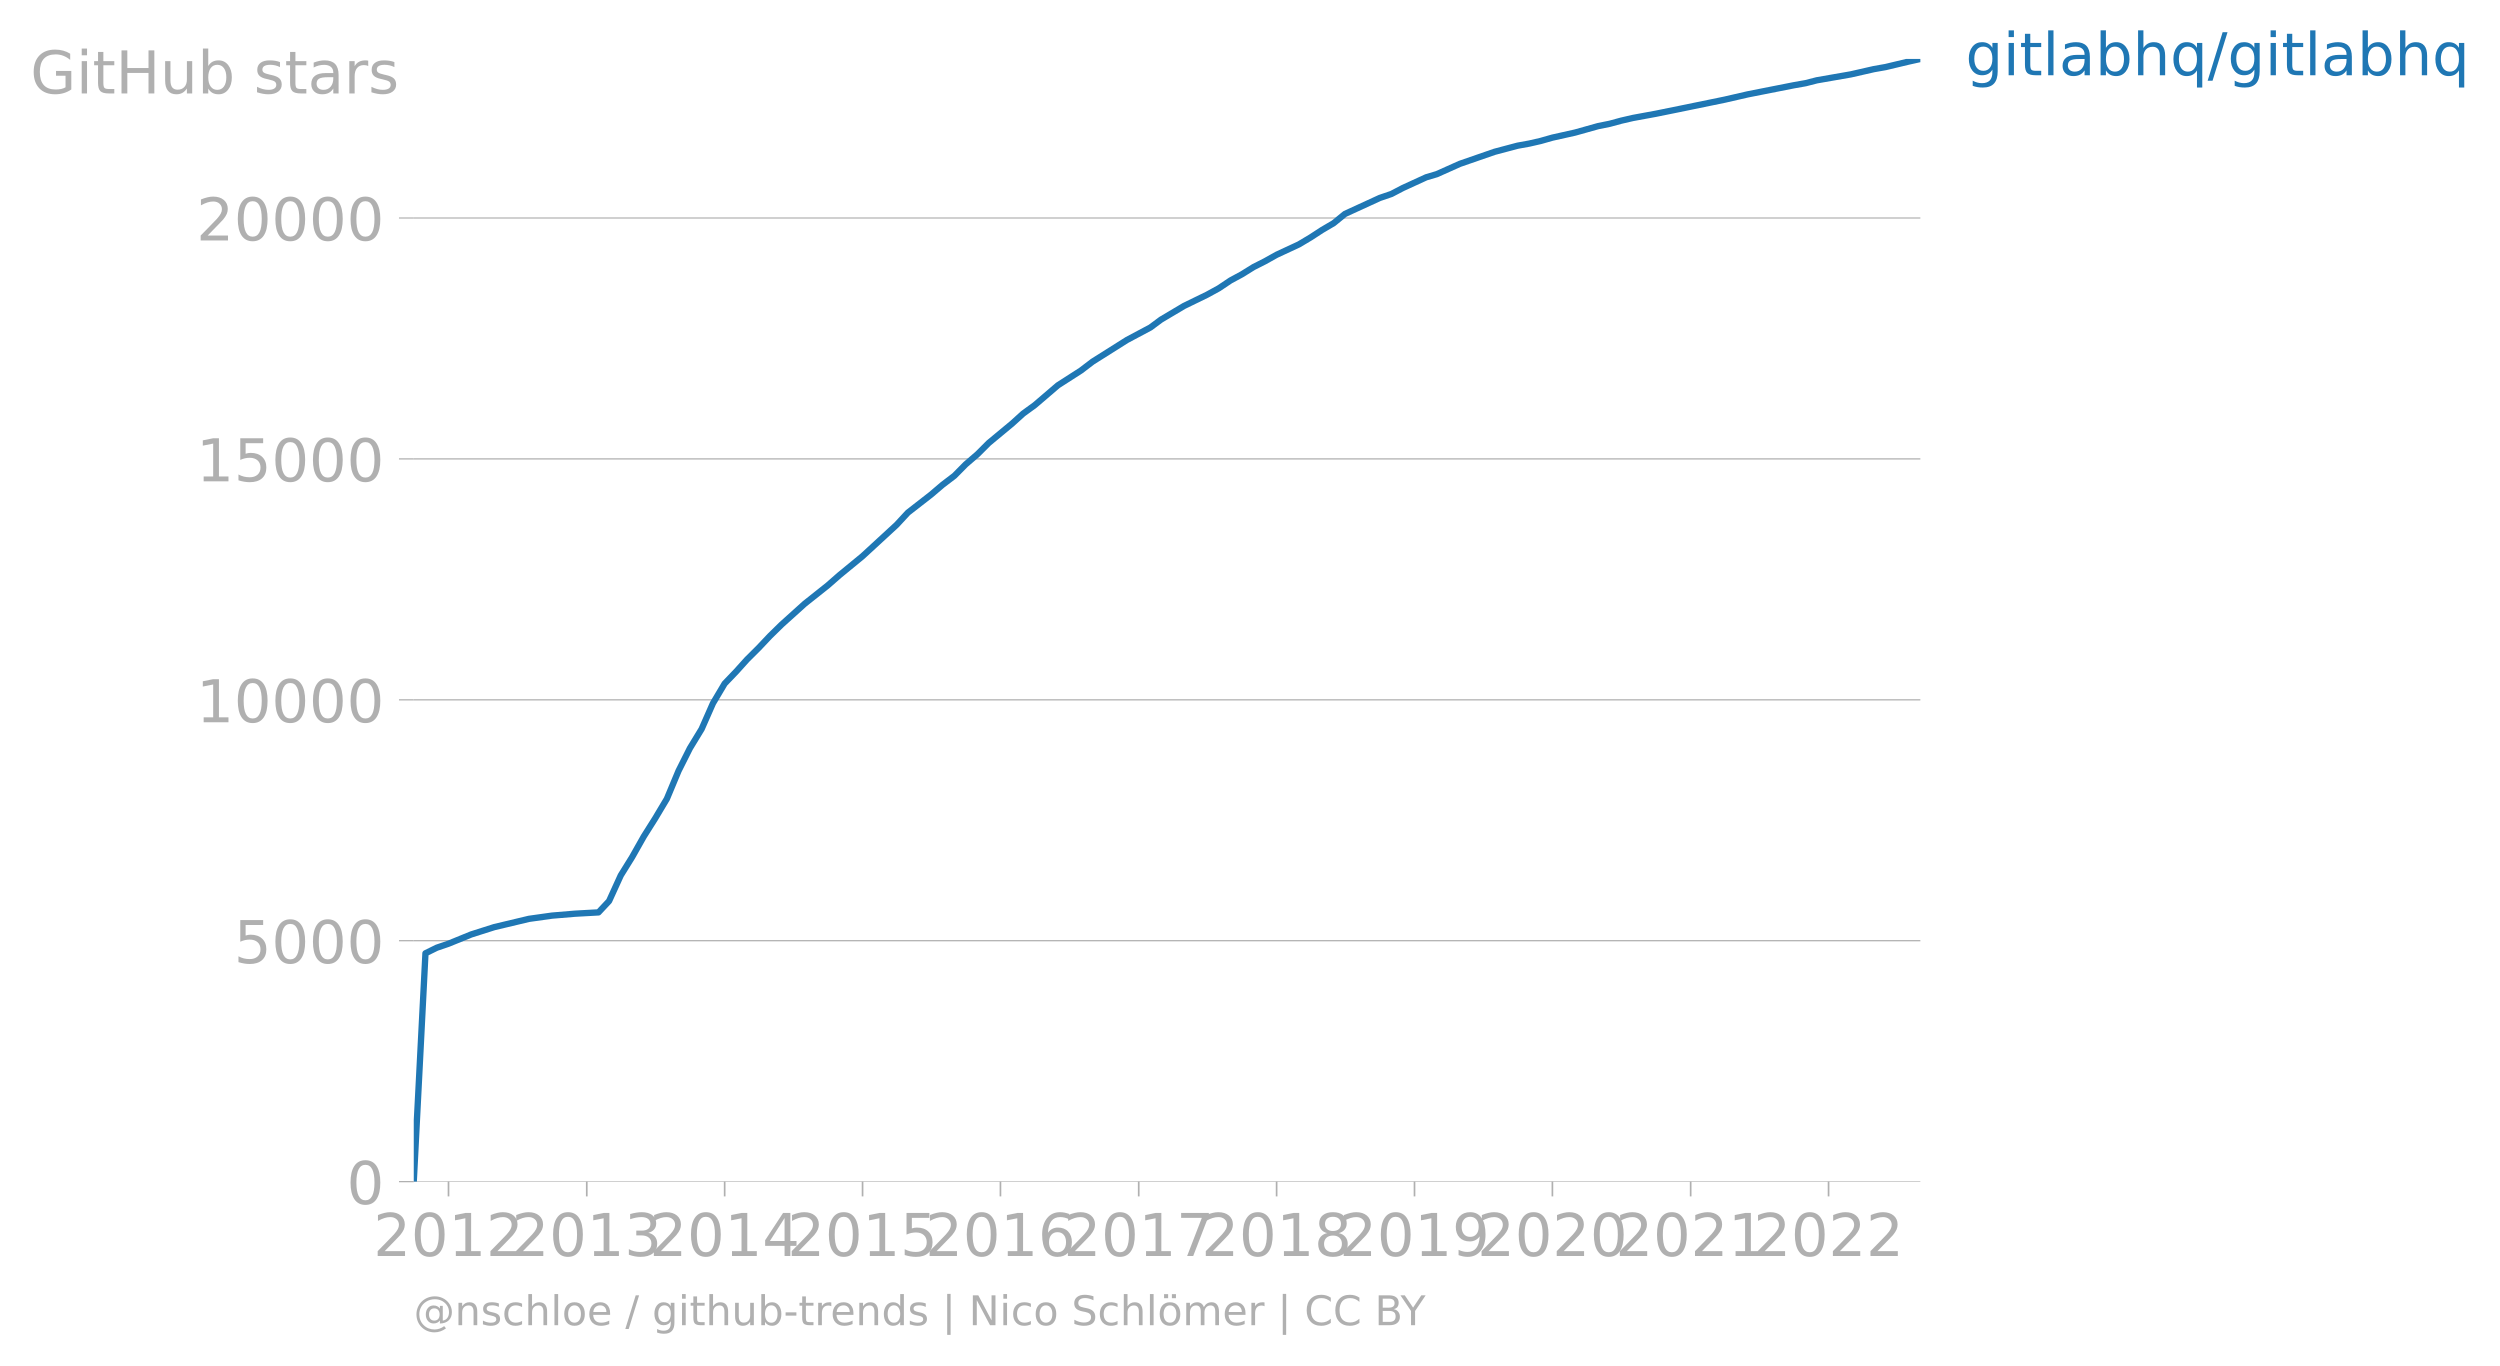
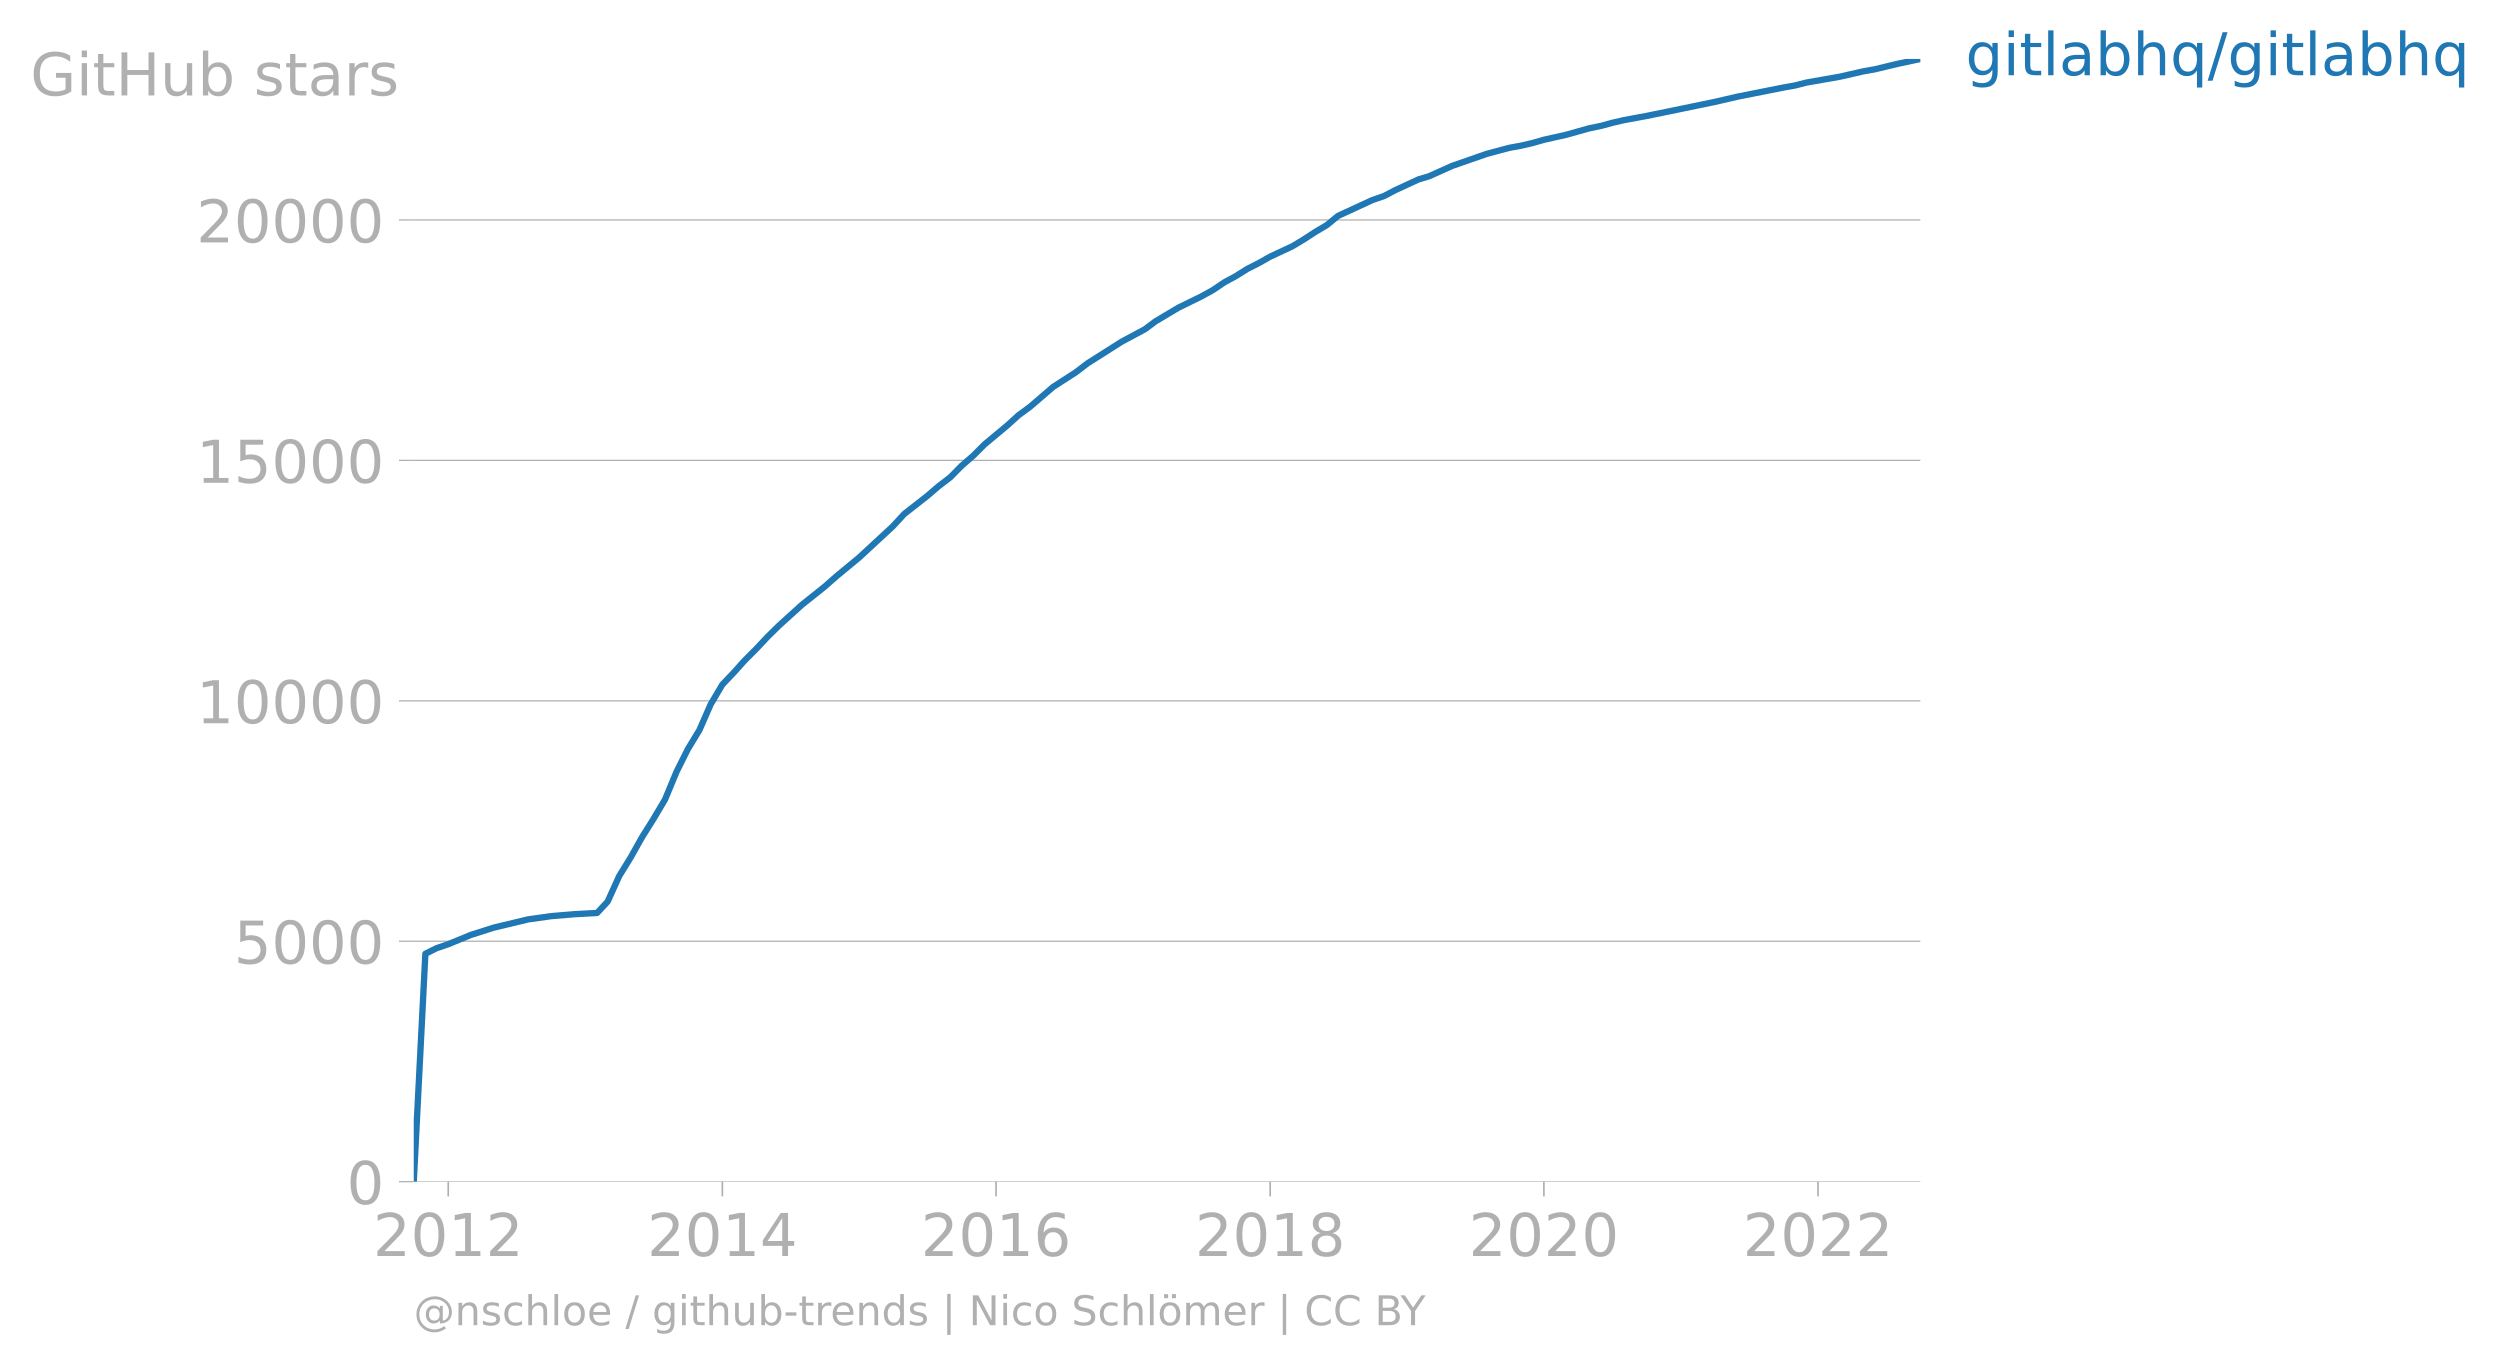
<svg xmlns="http://www.w3.org/2000/svg" xmlns:xlink="http://www.w3.org/1999/xlink" width="790.117" height="431.485" viewBox="0 0 592.588 323.614">
  <defs>
    <style>*{stroke-linejoin:round;stroke-linecap:butt}</style>
  </defs>
  <g id="figure_1">
    <path d="M0 323.614h592.588V0H0v323.614z" style="fill:none" id="patch_1" />
    <g id="axes_1">
      <path d="M98.073 280.087h357.12V13.975H98.073v266.112z" style="fill:none" id="patch_2" />
      <g id="matplotlib.axis_1">
        <g id="xtick_1">
          <g id="line2d_1">
            <defs>
-               <path id="m2979d84000" d="M0 0v3.5" style="stroke:#b0b0b0;stroke-width:.4" />
-             </defs>
-             <use xlink:href="#m2979d84000" x="106.312" y="280.087" style="fill:#b0b0b0;stroke:#b0b0b0;stroke-width:.4" />
-           </g>
-           <g style="fill:#b0b0b0" transform="matrix(.14 0 0 -.14 88.497 297.724)" id="text_1">
+               <path id="m0465dc9b4a" d="M0 0v3.5" style="stroke:#b0b0b0;stroke-width:.4" />
+             </defs>
+             <use xlink:href="#m0465dc9b4a" x="106.25" y="280.087" style="fill:#b0b0b0;stroke:#b0b0b0;stroke-width:.4" />
+           </g>
+           <g style="fill:#b0b0b0" transform="matrix(.14 0 0 -.14 88.435 297.724)" id="text_1">
            <defs>
              <path id="DejaVuSans-32" d="M1228 531h2203V0H469v531q359 372 979 998 621 627 780 809 303 340 423 576 121 236 121 464 0 372-261 606-261 235-680 235-297 0-627-103-329-103-704-313v638q381 153 712 231 332 78 607 78 725 0 1156-363 431-362 431-968 0-288-108-546-107-257-392-607-78-91-497-524-418-433-1181-1211z" transform="scale(.01563)" />
              <path id="DejaVuSans-30" d="M2034 4250q-487 0-733-480-245-479-245-1442 0-959 245-1439 246-480 733-480 491 0 736 480 246 480 246 1439 0 963-246 1442-245 480-736 480zm0 500q785 0 1199-621 414-620 414-1801 0-1178-414-1799Q2819-91 2034-91q-784 0-1198 620-414 621-414 1799 0 1181 414 1801 414 621 1198 621z" transform="scale(.01563)" />
              <path id="DejaVuSans-31" d="M794 531h1031v3560L703 3866v575l1116 225h631V531h1031V0H794v531z" transform="scale(.01563)" />
            </defs>
            <use xlink:href="#DejaVuSans-32" />
            <use xlink:href="#DejaVuSans-30" x="63.623" />
            <use xlink:href="#DejaVuSans-31" x="127.246" />
            <use xlink:href="#DejaVuSans-32" x="190.869" />
          </g>
        </g>
        <g id="xtick_2">
-           <use xlink:href="#m2979d84000" x="139.086" y="280.087" style="fill:#b0b0b0;stroke:#b0b0b0;stroke-width:.4" id="line2d_2" />
-           <g style="fill:#b0b0b0" transform="matrix(.14 0 0 -.14 121.271 297.724)" id="text_2">
-             <defs>
-               <path id="DejaVuSans-33" d="M2597 2516q453-97 707-404 255-306 255-756 0-690-475-1069Q2609-91 1734-91q-293 0-604 58T488 141v609q262-153 574-231 313-78 654-78 593 0 904 234t311 681q0 413-289 645-289 233-804 233h-544v519h569q465 0 712 186t247 536q0 359-255 551-254 193-729 193-260 0-557-57-297-56-653-174v562q360 100 674 150t592 50q719 0 1137-327 419-326 419-882 0-388-222-655t-631-370z" transform="scale(.01563)" />
-             </defs>
-             <use xlink:href="#DejaVuSans-32" />
-             <use xlink:href="#DejaVuSans-30" x="63.623" />
-             <use xlink:href="#DejaVuSans-31" x="127.246" />
-             <use xlink:href="#DejaVuSans-33" x="190.869" />
+           <use xlink:href="#m0465dc9b4a" x="171.221" y="280.087" style="fill:#b0b0b0;stroke:#b0b0b0;stroke-width:.4" id="line2d_2" />
+           <g style="fill:#b0b0b0" transform="matrix(.14 0 0 -.14 153.406 297.724)" id="text_2">
+             <defs>
+               <path id="DejaVuSans-34" d="M2419 4116 825 1625h1594v2491zm-166 550h794V1625h666v-525h-666V0h-628v1100H313v609l1940 2957z" transform="scale(.01563)" />
+             </defs>
+             <use xlink:href="#DejaVuSans-32" />
+             <use xlink:href="#DejaVuSans-30" x="63.623" />
+             <use xlink:href="#DejaVuSans-31" x="127.246" />
+             <use xlink:href="#DejaVuSans-34" x="190.869" />
          </g>
        </g>
        <g id="xtick_3">
-           <use xlink:href="#m2979d84000" x="171.772" y="280.087" style="fill:#b0b0b0;stroke:#b0b0b0;stroke-width:.4" id="line2d_3" />
-           <g style="fill:#b0b0b0" transform="matrix(.14 0 0 -.14 153.957 297.724)" id="text_3">
-             <defs>
-               <path id="DejaVuSans-34" d="M2419 4116 825 1625h1594v2491zm-166 550h794V1625h666v-525h-666V0h-628v1100H313v609l1940 2957z" transform="scale(.01563)" />
-             </defs>
-             <use xlink:href="#DejaVuSans-32" />
-             <use xlink:href="#DejaVuSans-30" x="63.623" />
-             <use xlink:href="#DejaVuSans-31" x="127.246" />
-             <use xlink:href="#DejaVuSans-34" x="190.869" />
+           <use xlink:href="#m0465dc9b4a" x="236.104" y="280.087" style="fill:#b0b0b0;stroke:#b0b0b0;stroke-width:.4" id="line2d_3" />
+           <g style="fill:#b0b0b0" transform="matrix(.14 0 0 -.14 218.289 297.724)" id="text_3">
+             <defs>
+               <path id="DejaVuSans-36" d="M2113 2584q-425 0-674-291-248-290-248-796 0-503 248-796 249-292 674-292t673 292q248 293 248 796 0 506-248 796-248 291-673 291zm1253 1979v-575q-238 112-480 171-242 60-480 60-625 0-955-422-329-422-376-1275 184 272 462 417 279 145 613 145 703 0 1111-427 408-426 408-1160 0-719-425-1154Q2819-91 2113-91q-810 0-1238 620-428 621-428 1799 0 1106 525 1764t1409 658q238 0 480-47t505-140z" transform="scale(.01563)" />
+             </defs>
+             <use xlink:href="#DejaVuSans-32" />
+             <use xlink:href="#DejaVuSans-30" x="63.623" />
+             <use xlink:href="#DejaVuSans-31" x="127.246" />
+             <use xlink:href="#DejaVuSans-36" x="190.869" />
          </g>
        </g>
        <g id="xtick_4">
-           <use xlink:href="#m2979d84000" x="204.457" y="280.087" style="fill:#b0b0b0;stroke:#b0b0b0;stroke-width:.4" id="line2d_4" />
-           <g style="fill:#b0b0b0" transform="matrix(.14 0 0 -.14 186.642 297.724)" id="text_4">
-             <defs>
-               <path id="DejaVuSans-35" d="M691 4666h2478v-532H1269V2991q137 47 274 70 138 23 276 23 781 0 1237-428 457-428 457-1159 0-753-469-1171Q2575-91 1722-91q-294 0-599 50Q819 9 494 109v635q281-153 581-228t634-75q541 0 856 284 316 284 316 772 0 487-316 771-315 285-856 285-253 0-505-56-251-56-513-175v2344z" transform="scale(.01563)" />
-             </defs>
-             <use xlink:href="#DejaVuSans-32" />
-             <use xlink:href="#DejaVuSans-30" x="63.623" />
-             <use xlink:href="#DejaVuSans-31" x="127.246" />
-             <use xlink:href="#DejaVuSans-35" x="190.869" />
+           <use xlink:href="#m0465dc9b4a" x="301.075" y="280.087" style="fill:#b0b0b0;stroke:#b0b0b0;stroke-width:.4" id="line2d_4" />
+           <g style="fill:#b0b0b0" transform="matrix(.14 0 0 -.14 283.26 297.724)" id="text_4">
+             <defs>
+               <path id="DejaVuSans-38" d="M2034 2216q-450 0-708-241-257-241-257-662 0-422 257-663 258-241 708-241t709 242q260 243 260 662 0 421-258 662-257 241-711 241zm-631 268q-406 100-633 378-226 279-226 679 0 559 398 884 399 325 1092 325 697 0 1094-325t397-884q0-400-227-679-226-278-629-378 456-106 710-416 255-309 255-755 0-679-414-1042Q2806-91 2034-91q-771 0-1186 362-414 363-414 1042 0 446 256 755 257 310 713 416zm-231 997q0-362 226-565 227-203 636-203 407 0 636 203 230 203 230 565 0 363-230 566-229 203-636 203-409 0-636-203-226-203-226-566z" transform="scale(.01563)" />
+             </defs>
+             <use xlink:href="#DejaVuSans-32" />
+             <use xlink:href="#DejaVuSans-30" x="63.623" />
+             <use xlink:href="#DejaVuSans-31" x="127.246" />
+             <use xlink:href="#DejaVuSans-38" x="190.869" />
          </g>
        </g>
        <g id="xtick_5">
-           <use xlink:href="#m2979d84000" x="237.142" y="280.087" style="fill:#b0b0b0;stroke:#b0b0b0;stroke-width:.4" id="line2d_5" />
-           <g style="fill:#b0b0b0" transform="matrix(.14 0 0 -.14 219.327 297.724)" id="text_5">
-             <defs>
-               <path id="DejaVuSans-36" d="M2113 2584q-425 0-674-291-248-290-248-796 0-503 248-796 249-292 674-292t673 292q248 293 248 796 0 506-248 796-248 291-673 291zm1253 1979v-575q-238 112-480 171-242 60-480 60-625 0-955-422-329-422-376-1275 184 272 462 417 279 145 613 145 703 0 1111-427 408-426 408-1160 0-719-425-1154Q2819-91 2113-91q-810 0-1238 620-428 621-428 1799 0 1106 525 1764t1409 658q238 0 480-47t505-140z" transform="scale(.01563)" />
-             </defs>
-             <use xlink:href="#DejaVuSans-32" />
-             <use xlink:href="#DejaVuSans-30" x="63.623" />
-             <use xlink:href="#DejaVuSans-31" x="127.246" />
-             <use xlink:href="#DejaVuSans-36" x="190.869" />
+           <use xlink:href="#m0465dc9b4a" x="365.958" y="280.087" style="fill:#b0b0b0;stroke:#b0b0b0;stroke-width:.4" id="line2d_5" />
+           <g style="fill:#b0b0b0" transform="matrix(.14 0 0 -.14 348.143 297.724)" id="text_5">
+             <use xlink:href="#DejaVuSans-32" />
+             <use xlink:href="#DejaVuSans-30" x="63.623" />
+             <use xlink:href="#DejaVuSans-32" x="127.246" />
+             <use xlink:href="#DejaVuSans-30" x="190.869" />
          </g>
        </g>
        <g id="xtick_6">
-           <use xlink:href="#m2979d84000" x="269.917" y="280.087" style="fill:#b0b0b0;stroke:#b0b0b0;stroke-width:.4" id="line2d_6" />
-           <g style="fill:#b0b0b0" transform="matrix(.14 0 0 -.14 252.102 297.724)" id="text_6">
-             <defs>
-               <path id="DejaVuSans-37" d="M525 4666h3000v-269L1831 0h-659l1594 4134H525v532z" transform="scale(.01563)" />
-             </defs>
-             <use xlink:href="#DejaVuSans-32" />
-             <use xlink:href="#DejaVuSans-30" x="63.623" />
-             <use xlink:href="#DejaVuSans-31" x="127.246" />
-             <use xlink:href="#DejaVuSans-37" x="190.869" />
-           </g>
-         </g>
-         <g id="xtick_7">
-           <use xlink:href="#m2979d84000" x="302.602" y="280.087" style="fill:#b0b0b0;stroke:#b0b0b0;stroke-width:.4" id="line2d_7" />
-           <g style="fill:#b0b0b0" transform="matrix(.14 0 0 -.14 284.787 297.724)" id="text_7">
-             <defs>
-               <path id="DejaVuSans-38" d="M2034 2216q-450 0-708-241-257-241-257-662 0-422 257-663 258-241 708-241t709 242q260 243 260 662 0 421-258 662-257 241-711 241zm-631 268q-406 100-633 378-226 279-226 679 0 559 398 884 399 325 1092 325 697 0 1094-325t397-884q0-400-227-679-226-278-629-378 456-106 710-416 255-309 255-755 0-679-414-1042Q2806-91 2034-91q-771 0-1186 362-414 363-414 1042 0 446 256 755 257 310 713 416zm-231 997q0-362 226-565 227-203 636-203 407 0 636 203 230 203 230 565 0 363-230 566-229 203-636 203-409 0-636-203-226-203-226-566z" transform="scale(.01563)" />
-             </defs>
-             <use xlink:href="#DejaVuSans-32" />
-             <use xlink:href="#DejaVuSans-30" x="63.623" />
-             <use xlink:href="#DejaVuSans-31" x="127.246" />
-             <use xlink:href="#DejaVuSans-38" x="190.869" />
-           </g>
-         </g>
-         <g id="xtick_8">
-           <use xlink:href="#m2979d84000" x="335.287" y="280.087" style="fill:#b0b0b0;stroke:#b0b0b0;stroke-width:.4" id="line2d_8" />
-           <g style="fill:#b0b0b0" transform="matrix(.14 0 0 -.14 317.472 297.724)" id="text_8">
-             <defs>
-               <path id="DejaVuSans-39" d="M703 97v575q238-113 481-172 244-59 479-59 625 0 954 420 330 420 377 1277-181-269-460-413-278-144-615-144-700 0-1108 423-408 424-408 1159 0 718 425 1152 425 435 1131 435 810 0 1236-621 427-620 427-1801 0-1103-524-1761Q2575-91 1691-91q-238 0-482 47Q966 3 703 97zm1256 1978q425 0 673 290 249 291 249 798 0 503-249 795-248 292-673 292t-673-292q-248-292-248-795 0-507 248-798 248-290 673-290z" transform="scale(.01563)" />
-             </defs>
-             <use xlink:href="#DejaVuSans-32" />
-             <use xlink:href="#DejaVuSans-30" x="63.623" />
-             <use xlink:href="#DejaVuSans-31" x="127.246" />
-             <use xlink:href="#DejaVuSans-39" x="190.869" />
-           </g>
-         </g>
-         <g id="xtick_9">
-           <use xlink:href="#m2979d84000" x="367.973" y="280.087" style="fill:#b0b0b0;stroke:#b0b0b0;stroke-width:.4" id="line2d_9" />
-           <g style="fill:#b0b0b0" transform="matrix(.14 0 0 -.14 350.158 297.724)" id="text_9">
-             <use xlink:href="#DejaVuSans-32" />
-             <use xlink:href="#DejaVuSans-30" x="63.623" />
-             <use xlink:href="#DejaVuSans-32" x="127.246" />
-             <use xlink:href="#DejaVuSans-30" x="190.869" />
-           </g>
-         </g>
-         <g id="xtick_10">
-           <use xlink:href="#m2979d84000" x="400.748" y="280.087" style="fill:#b0b0b0;stroke:#b0b0b0;stroke-width:.4" id="line2d_10" />
-           <g style="fill:#b0b0b0" transform="matrix(.14 0 0 -.14 382.933 297.724)" id="text_10">
-             <use xlink:href="#DejaVuSans-32" />
-             <use xlink:href="#DejaVuSans-30" x="63.623" />
-             <use xlink:href="#DejaVuSans-32" x="127.246" />
-             <use xlink:href="#DejaVuSans-31" x="190.869" />
-           </g>
-         </g>
-         <g id="xtick_11">
-           <use xlink:href="#m2979d84000" x="433.433" y="280.087" style="fill:#b0b0b0;stroke:#b0b0b0;stroke-width:.4" id="line2d_11" />
-           <g style="fill:#b0b0b0" transform="matrix(.14 0 0 -.14 415.618 297.724)" id="text_11">
+           <use xlink:href="#m0465dc9b4a" x="430.929" y="280.087" style="fill:#b0b0b0;stroke:#b0b0b0;stroke-width:.4" id="line2d_6" />
+           <g style="fill:#b0b0b0" transform="matrix(.14 0 0 -.14 413.114 297.724)" id="text_6">
            <use xlink:href="#DejaVuSans-32" />
            <use xlink:href="#DejaVuSans-30" x="63.623" />
            <use xlink:href="#DejaVuSans-32" x="127.246" />
            <use xlink:href="#DejaVuSans-32" x="190.869" />
          </g>
        </g>
      </g>
      <g id="matplotlib.axis_2">
        <g id="ytick_1">
-           <path d="M98.073 280.087h357.12" clip-path="url(#p5bb4a2d2ae)" style="fill:none;stroke:#b0b0b0;stroke-width:.3;stroke-linecap:square" id="line2d_12" />
-           <g id="line2d_13">
-             <defs>
-               <path id="ma39b17a186" d="M0 0h-3.5" style="stroke:#b0b0b0;stroke-width:.3" />
-             </defs>
-             <use xlink:href="#ma39b17a186" x="98.073" y="280.087" style="fill:#b0b0b0;stroke:#b0b0b0;stroke-width:.3" />
-           </g>
-           <use xlink:href="#DejaVuSans-30" style="fill:#b0b0b0" transform="matrix(.14 0 0 -.14 82.166 285.406)" id="text_12" />
+           <path d="M98.073 280.087h357.12" clip-path="url(#p1a9d7ab62a)" style="fill:none;stroke:#b0b0b0;stroke-width:.3;stroke-linecap:square" id="line2d_7" />
+           <g id="line2d_8">
+             <defs>
+               <path id="m8be7acd8cc" d="M0 0h-3.5" style="stroke:#b0b0b0;stroke-width:.3" />
+             </defs>
+             <use xlink:href="#m8be7acd8cc" x="98.073" y="280.087" style="fill:#b0b0b0;stroke:#b0b0b0;stroke-width:.3" />
+           </g>
+           <use xlink:href="#DejaVuSans-30" style="fill:#b0b0b0" transform="matrix(.14 0 0 -.14 82.166 285.406)" id="text_7" />
        </g>
        <g id="ytick_2">
-           <path d="M98.073 222.984h357.12" clip-path="url(#p5bb4a2d2ae)" style="fill:none;stroke:#b0b0b0;stroke-width:.3;stroke-linecap:square" id="line2d_14" />
-           <use xlink:href="#ma39b17a186" x="98.073" y="222.984" style="fill:#b0b0b0;stroke:#b0b0b0;stroke-width:.3" id="line2d_15" />
-           <g style="fill:#b0b0b0" transform="matrix(.14 0 0 -.14 55.443 228.302)" id="text_13">
+           <path d="M98.073 223.1h357.12" clip-path="url(#p1a9d7ab62a)" style="fill:none;stroke:#b0b0b0;stroke-width:.3;stroke-linecap:square" id="line2d_9" />
+           <use xlink:href="#m8be7acd8cc" x="98.073" y="223.101" style="fill:#b0b0b0;stroke:#b0b0b0;stroke-width:.3" id="line2d_10" />
+           <g style="fill:#b0b0b0" transform="matrix(.14 0 0 -.14 55.443 228.42)" id="text_8">
+             <defs>
+               <path id="DejaVuSans-35" d="M691 4666h2478v-532H1269V2991q137 47 274 70 138 23 276 23 781 0 1237-428 457-428 457-1159 0-753-469-1171Q2575-91 1722-91q-294 0-599 50Q819 9 494 109v635q281-153 581-228t634-75q541 0 856 284 316 284 316 772 0 487-316 771-315 285-856 285-253 0-505-56-251-56-513-175v2344z" transform="scale(.01563)" />
+             </defs>
            <use xlink:href="#DejaVuSans-35" />
            <use xlink:href="#DejaVuSans-30" x="63.623" />
            <use xlink:href="#DejaVuSans-30" x="127.246" />
            <use xlink:href="#DejaVuSans-30" x="190.869" />
          </g>
        </g>
        <g id="ytick_3">
-           <path d="M98.073 165.88h357.12" clip-path="url(#p5bb4a2d2ae)" style="fill:none;stroke:#b0b0b0;stroke-width:.3;stroke-linecap:square" id="line2d_16" />
-           <use xlink:href="#ma39b17a186" x="98.073" y="165.88" style="fill:#b0b0b0;stroke:#b0b0b0;stroke-width:.3" id="line2d_17" />
-           <g style="fill:#b0b0b0" transform="matrix(.14 0 0 -.14 46.536 171.2)" id="text_14">
+           <path d="M98.073 166.115h357.12" clip-path="url(#p1a9d7ab62a)" style="fill:none;stroke:#b0b0b0;stroke-width:.3;stroke-linecap:square" id="line2d_11" />
+           <use xlink:href="#m8be7acd8cc" x="98.073" y="166.115" style="fill:#b0b0b0;stroke:#b0b0b0;stroke-width:.3" id="line2d_12" />
+           <g style="fill:#b0b0b0" transform="matrix(.14 0 0 -.14 46.536 171.434)" id="text_9">
            <use xlink:href="#DejaVuSans-31" />
            <use xlink:href="#DejaVuSans-30" x="63.623" />
            <use xlink:href="#DejaVuSans-30" x="127.246" />
            <use xlink:href="#DejaVuSans-30" x="190.869" />
            <use xlink:href="#DejaVuSans-30" x="254.492" />
          </g>
        </g>
        <g id="ytick_4">
-           <path d="M98.073 108.777h357.12" clip-path="url(#p5bb4a2d2ae)" style="fill:none;stroke:#b0b0b0;stroke-width:.3;stroke-linecap:square" id="line2d_18" />
-           <use xlink:href="#ma39b17a186" x="98.073" y="108.777" style="fill:#b0b0b0;stroke:#b0b0b0;stroke-width:.3" id="line2d_19" />
-           <g style="fill:#b0b0b0" transform="matrix(.14 0 0 -.14 46.536 114.096)" id="text_15">
+           <path d="M98.073 109.13h357.12" clip-path="url(#p1a9d7ab62a)" style="fill:none;stroke:#b0b0b0;stroke-width:.3;stroke-linecap:square" id="line2d_13" />
+           <use xlink:href="#m8be7acd8cc" x="98.073" y="109.129" style="fill:#b0b0b0;stroke:#b0b0b0;stroke-width:.3" id="line2d_14" />
+           <g style="fill:#b0b0b0" transform="matrix(.14 0 0 -.14 46.536 114.448)" id="text_10">
            <use xlink:href="#DejaVuSans-31" />
            <use xlink:href="#DejaVuSans-35" x="63.623" />
            <use xlink:href="#DejaVuSans-30" x="127.246" />
            <use xlink:href="#DejaVuSans-30" x="190.869" />
            <use xlink:href="#DejaVuSans-30" x="254.492" />
          </g>
        </g>
        <g id="ytick_5">
-           <path d="M98.073 51.674h357.12" clip-path="url(#p5bb4a2d2ae)" style="fill:none;stroke:#b0b0b0;stroke-width:.3;stroke-linecap:square" id="line2d_20" />
-           <use xlink:href="#ma39b17a186" x="98.073" y="51.674" style="fill:#b0b0b0;stroke:#b0b0b0;stroke-width:.3" id="line2d_21" />
-           <g style="fill:#b0b0b0" transform="matrix(.14 0 0 -.14 46.536 56.993)" id="text_16">
+           <path d="M98.073 52.144h357.12" clip-path="url(#p1a9d7ab62a)" style="fill:none;stroke:#b0b0b0;stroke-width:.3;stroke-linecap:square" id="line2d_15" />
+           <use xlink:href="#m8be7acd8cc" x="98.073" y="52.144" style="fill:#b0b0b0;stroke:#b0b0b0;stroke-width:.3" id="line2d_16" />
+           <g style="fill:#b0b0b0" transform="matrix(.14 0 0 -.14 46.536 57.463)" id="text_11">
            <use xlink:href="#DejaVuSans-32" />
            <use xlink:href="#DejaVuSans-30" x="63.623" />
            <use xlink:href="#DejaVuSans-30" x="127.246" />
            <use xlink:href="#DejaVuSans-30" x="190.869" />
            <use xlink:href="#DejaVuSans-30" x="254.492" />
          </g>
        </g>
-         <g style="fill:#b0b0b0" transform="matrix(.14 0 0 -.14 7.2 22.151)" id="text_17">
+         <g style="fill:#b0b0b0" transform="matrix(.14 0 0 -.14 7.2 22.621)" id="text_12">
          <defs>
            <path id="DejaVuSans-47" d="M3809 666v1253H2778v519h1656V434q-365-259-806-392-440-133-940-133-1094 0-1712 639-617 640-617 1780 0 1144 617 1783 618 639 1712 639 456 0 867-113 411-112 758-331v-672q-350 297-744 447t-828 150q-857 0-1287-478-429-478-429-1425 0-944 429-1422 430-478 1287-478 334 0 596 58 263 58 472 180z" transform="scale(.01563)" />
            <path id="DejaVuSans-69" d="M603 3500h575V0H603v3500zm0 1363h575v-729H603v729z" transform="scale(.01563)" />
            <path id="DejaVuSans-74" d="M1172 4494v-994h1184v-447H1172V1153q0-428 117-550t477-122h590V0h-590q-666 0-919 248-253 249-253 905v1900H172v447h422v994h578z" transform="scale(.01563)" />
            <path id="DejaVuSans-48" d="M628 4666h631V2753h2294v1913h631V0h-631v2222H1259V0H628v4666z" transform="scale(.01563)" />
            <path id="DejaVuSans-75" d="M544 1381v2119h575V1403q0-497 193-746 194-248 582-248 465 0 735 297 271 297 271 810v1984h575V0h-575v538q-209-319-486-474-276-155-642-155-603 0-916 375-312 375-312 1097zm1447 2203z" transform="scale(.01563)" />
            <path id="DejaVuSans-62" d="M3116 1747q0 634-261 995t-717 361q-457 0-718-361t-261-995q0-634 261-995t718-361q456 0 717 361t261 995zM1159 2969q182 312 458 463 277 152 661 152 638 0 1036-506 399-506 399-1331T3314 415Q2916-91 2278-91q-384 0-661 152-276 152-458 464V0H581v4863h578V2969z" transform="scale(.01563)" />
            <path id="DejaVuSans-73" d="M2834 3397v-544q-243 125-506 187-262 63-544 63-428 0-642-131t-214-394q0-200 153-314t616-217l197-44q612-131 870-370t258-667q0-488-386-773Q2250-91 1575-91q-281 0-586 55T347 128v594q319-166 628-249 309-82 613-82 406 0 624 139 219 139 219 392 0 234-158 359-157 125-692 241l-200 47q-534 112-772 345-237 233-237 639 0 494 350 762 350 269 994 269 318 0 599-47 282-46 519-140z" transform="scale(.01563)" />
            <path id="DejaVuSans-61" d="M2194 1759q-697 0-966-159t-269-544q0-306 202-486 202-179 548-179 479 0 768 339t289 901v128h-572zm1147 238V0h-575v531q-197-318-491-470T1556-91q-537 0-855 302-317 302-317 808 0 590 395 890 396 300 1180 300h807v57q0 397-261 614t-733 217q-300 0-585-72-284-72-546-216v532q315 122 612 182 297 61 578 61 760 0 1135-394 375-393 375-1193z" transform="scale(.01563)" />
            <path id="DejaVuSans-72" d="M2631 2963q-97 56-211 82-114 27-251 27-488 0-749-317t-261-911V0H581v3500h578v-544q182 319 472 473 291 155 707 155 59 0 131-8 72-7 159-23l3-590z" transform="scale(.01563)" />
          </defs>
          <use xlink:href="#DejaVuSans-47" />
          <use xlink:href="#DejaVuSans-69" x="77.49" />
          <use xlink:href="#DejaVuSans-74" x="105.273" />
          <use xlink:href="#DejaVuSans-48" x="144.482" />
          <use xlink:href="#DejaVuSans-75" x="219.678" />
          <use xlink:href="#DejaVuSans-62" x="283.057" />
          <use xlink:href="#DejaVuSans-20" x="346.533" />
          <use xlink:href="#DejaVuSans-73" x="378.32" />
          <use xlink:href="#DejaVuSans-74" x="430.42" />
          <use xlink:href="#DejaVuSans-61" x="469.629" />
          <use xlink:href="#DejaVuSans-72" x="530.908" />
          <use xlink:href="#DejaVuSans-73" x="572.021" />
        </g>
      </g>
-       <path d="m98.073 280.087 2.776-54.123 2.687-1.324 2.776-.948 5.373-2.193 5.462-1.736 8.238-1.964 5.463-.766 5.462-.456 5.552-.309 2.508-2.684 2.776-6.087 2.686-4.328 2.776-4.911 2.687-4.26 2.776-4.648 2.776-6.647 2.686-5.345 2.776-4.557 2.687-6.098 2.776-4.671 2.776-2.901 2.507-2.787 2.776-2.764 2.686-2.843 2.777-2.718 5.462-4.923 5.462-4.34 2.776-2.432 5.463-4.488 8.06-7.424 2.686-2.9 5.462-4.25 2.776-2.363 2.776-2.113 2.687-2.718 2.776-2.387 2.686-2.684 5.552-4.602 2.597-2.353 2.776-2.022 5.463-4.682 5.462-3.506 2.776-2.113 8.149-5.14 5.552-2.957 2.507-1.862 5.463-3.243 5.462-2.661 2.776-1.52 2.776-1.86 2.687-1.451 2.776-1.725 2.686-1.359 2.776-1.553 5.284-2.455 2.776-1.656 2.686-1.748 2.776-1.633 2.687-2.193 8.238-3.78 2.776-.948 2.686-1.404 5.552-2.547 2.508-.743 5.462-2.444 8.239-2.855 5.462-1.45 2.776-.503 2.687-.616 2.776-.788 5.373-1.2 5.462-1.53 2.776-.56 2.687-.73 2.776-.64 5.462-1.005 5.463-1.108 10.835-2.227 5.462-1.256 10.925-2.159 2.776-.49 2.687-.686 8.06-1.405 5.462-1.245 2.776-.49 5.462-1.303 2.776-.616h0" clip-path="url(#p5bb4a2d2ae)" style="fill:none;stroke:#1f77b4;stroke-width:1.5;stroke-linecap:square" id="line2d_22" />
-       <g style="fill:#1f77b4" transform="matrix(.14 0 0 -.14 465.907 17.838)" id="text_18">
+       <path d="m98.073 280.087 2.755-54.011 2.667-1.322 2.755-.946 5.333-2.189 5.422-1.732 8.177-1.96 5.421-.764 5.422-.456 5.51-.308 2.49-2.678 2.754-6.075 2.667-4.32 2.755-4.9 2.666-4.251 2.756-4.639 2.755-6.633 2.666-5.334 2.756-4.547 2.666-6.086 2.755-4.662 2.756-2.895 2.488-2.78 2.756-2.759 2.666-2.837 2.755-2.713 5.422-4.912 5.422-4.331 2.755-2.428 5.422-4.479 7.999-7.408 2.666-2.895 5.422-4.24 2.755-2.359 2.755-2.108 2.667-2.713 2.755-2.382 2.667-2.678 5.51-4.593 2.578-2.348 2.755-2.017 5.422-4.673 5.421-3.499 2.756-2.108 8.088-5.13 5.51-2.95 2.489-1.859 5.422-3.236 5.421-2.656 2.755-1.516 2.756-1.858 2.666-1.447 2.755-1.721 2.667-1.356 2.755-1.55 5.244-2.45 2.755-1.653 2.667-1.744 2.755-1.63 2.666-2.188 8.177-3.772 2.756-.946 2.666-1.402 5.51-2.542 2.49-.74 5.421-2.44 8.177-2.849 5.422-1.447 2.755-.502 2.666-.615 2.756-.787 5.332-1.196 5.422-1.528 2.755-.558 2.667-.73 2.755-.638 5.422-1.003 5.421-1.105 10.755-2.223 5.422-1.253 10.843-2.154 2.755-.49 2.667-.684 7.999-1.402 5.421-1.242 2.756-.49 5.421-1.3 5.422-1.162h0" clip-path="url(#p1a9d7ab62a)" style="fill:none;stroke:#1f77b4;stroke-width:1.5;stroke-linecap:square" id="line2d_17" />
+       <g style="fill:#1f77b4" transform="matrix(.14 0 0 -.14 465.907 17.838)" id="text_13">
        <defs>
          <path id="DejaVuSans-67" d="M2906 1791q0 625-258 968-257 344-723 344-462 0-720-344-258-343-258-968 0-622 258-966t720-344q466 0 723 344 258 344 258 966zm575-1357q0-893-397-1329-396-436-1215-436-303 0-572 45t-522 139v559q253-137 500-202 247-66 503-66 566 0 847 295t281 892v285q-178-310-456-463T1784 0Q1141 0 747 490 353 981 353 1791q0 812 394 1302 394 491 1037 491 388 0 666-153t456-462v531h575V434z" transform="scale(.01563)" />
          <path id="DejaVuSans-6c" d="M603 4863h575V0H603v4863z" transform="scale(.01563)" />
          <path id="DejaVuSans-68" d="M3513 2113V0h-575v2094q0 497-194 743-194 247-581 247-466 0-735-297-269-296-269-809V0H581v4863h578V2956q207 316 486 472 280 156 646 156 603 0 912-373 310-373 310-1098z" transform="scale(.01563)" />
          <path id="DejaVuSans-71" d="M947 1747q0-634 261-995t717-361q456 0 718 361 263 361 263 995t-263 995q-262 361-718 361t-717-361q-261-361-261-995zM2906 525q-181-312-458-464-276-152-664-152-634 0-1033 506-398 507-398 1332t398 1331q399 506 1033 506 388 0 664-152 277-151 458-463v531h575v-4831h-575V525z" transform="scale(.01563)" />
          <path id="DejaVuSans-2f" d="M1625 4666h531L531-594H0l1625 5260z" transform="scale(.01563)" />
        </defs>
        <use xlink:href="#DejaVuSans-67" />
        <use xlink:href="#DejaVuSans-69" x="63.477" />
        <use xlink:href="#DejaVuSans-74" x="91.26" />
        <use xlink:href="#DejaVuSans-6c" x="130.469" />
        <use xlink:href="#DejaVuSans-61" x="158.252" />
        <use xlink:href="#DejaVuSans-62" x="219.531" />
        <use xlink:href="#DejaVuSans-68" x="283.008" />
        <use xlink:href="#DejaVuSans-71" x="346.387" />
        <use xlink:href="#DejaVuSans-2f" x="409.863" />
        <use xlink:href="#DejaVuSans-67" x="443.555" />
        <use xlink:href="#DejaVuSans-69" x="507.031" />
        <use xlink:href="#DejaVuSans-74" x="534.814" />
        <use xlink:href="#DejaVuSans-6c" x="574.023" />
        <use xlink:href="#DejaVuSans-61" x="601.807" />
        <use xlink:href="#DejaVuSans-62" x="663.086" />
        <use xlink:href="#DejaVuSans-68" x="726.563" />
        <use xlink:href="#DejaVuSans-71" x="789.941" />
      </g>
-       <g style="fill:#b0b0b0" transform="matrix(.09716 0 0 -.09716 98.073 314.123)" id="text_19">
+       <g style="fill:#b0b0b0" transform="matrix(.09716 0 0 -.09716 98.073 314.123)" id="text_14">
        <defs>
          <path id="DejaVuSans-40" d="M2381 1678q0-447 222-702 222-254 610-254 384 0 604 256 221 256 221 700 0 438-225 695-225 258-607 258-378 0-602-256-223-256-223-697zm1703-934q-187-241-429-355t-564-114q-538 0-874 389t-336 1014q0 625 337 1015 338 391 873 391 322 0 565-117 244-117 428-354v409h447V722q457 69 714 417 258 349 258 902 0 334-99 628-98 294-298 544-325 409-792 626t-1017 217q-384 0-738-102-353-101-653-301-490-319-767-836-276-517-276-1120 0-497 179-932 180-434 521-765 328-325 759-495 431-171 922-171 403 0 792 136t714 389l281-347q-390-303-851-464t-936-161q-578 0-1091 205-512 205-912 595Q841 78 631 592q-209 514-209 1105 0 569 212 1084 213 516 607 907 403 396 931 607t1119 211q662 0 1229-272 568-271 952-771 234-307 357-666 124-359 124-744 0-822-497-1297T4084 263v481z" transform="scale(.01563)" />
          <path id="DejaVuSans-6e" d="M3513 2113V0h-575v2094q0 497-194 743-194 247-581 247-466 0-735-297-269-296-269-809V0H581v3500h578v-544q207 316 486 472 280 156 646 156 603 0 912-373 310-373 310-1098z" transform="scale(.01563)" />
          <path id="DejaVuSans-63" d="M3122 3366v-538q-244 135-489 202t-495 67q-560 0-870-355-309-354-309-995t309-996q310-354 870-354 250 0 495 67t489 202V134Q2881 22 2623-34q-257-57-548-57-791 0-1257 497-465 497-465 1341 0 856 470 1346 471 491 1290 491 265 0 518-55 253-54 491-163z" transform="scale(.01563)" />
          <path id="DejaVuSans-6f" d="M1959 3097q-462 0-731-361t-269-989q0-628 267-989 268-361 733-361 460 0 728 362 269 363 269 988 0 622-269 986-268 364-728 364zm0 487q750 0 1178-488 429-487 429-1349 0-859-429-1349Q2709-91 1959-91q-753 0-1180 489-426 490-426 1349 0 862 426 1349 427 488 1180 488z" transform="scale(.01563)" />
          <path id="DejaVuSans-65" d="M3597 1894v-281H953q38-594 358-905t892-311q331 0 642 81t618 244V178Q3153 47 2828-22t-659-69q-838 0-1327 487-489 488-489 1320 0 859 464 1363 464 505 1252 505 706 0 1117-455 411-454 411-1235zm-575 169q-6 471-264 752-258 282-683 282-481 0-770-272t-333-766l2050 4z" transform="scale(.01563)" />
          <path id="DejaVuSans-2d" d="M313 2009h1684v-512H313v512z" transform="scale(.01563)" />
          <path id="DejaVuSans-64" d="M2906 2969v1894h575V0h-575v525q-181-312-458-464-276-152-664-152-634 0-1033 506-398 507-398 1332t398 1331q399 506 1033 506 388 0 664-152 277-151 458-463zM947 1747q0-634 261-995t717-361q456 0 718 361 263 361 263 995t-263 995q-262 361-718 361t-717-361q-261-361-261-995z" transform="scale(.01563)" />
          <path id="DejaVuSans-7c" d="M1344 4891v-6400H813v6400h531z" transform="scale(.01563)" />
          <path id="DejaVuSans-4e" d="M628 4666h850L3547 763v3903h612V0h-850L1241 3903V0H628v4666z" transform="scale(.01563)" />
          <path id="DejaVuSans-53" d="M3425 4513v-616q-359 172-678 256-319 85-616 85-515 0-795-200t-280-569q0-310 186-468 186-157 705-254l381-78q706-135 1042-474t336-907q0-679-455-1029Q2797-91 1919-91q-331 0-705 75-373 75-773 222v650q384-215 753-325 369-109 725-109 540 0 834 212 294 213 294 607 0 343-211 537t-692 291l-385 75q-706 140-1022 440-315 300-315 835 0 619 436 975t1201 356q329 0 669-60 341-59 697-177z" transform="scale(.01563)" />
          <path id="DejaVuSans-f6" d="M1959 3097q-462 0-731-361t-269-989q0-628 267-989 268-361 733-361 460 0 728 362 269 363 269 988 0 622-269 986-268 364-728 364zm0 487q750 0 1178-488 429-487 429-1349 0-859-429-1349Q2709-91 1959-91q-753 0-1180 489-426 490-426 1349 0 862 426 1349 427 488 1180 488zm295 1266h634v-631h-634v631zm-1222 0h634v-631h-634v631z" transform="scale(.01563)" />
          <path id="DejaVuSans-6d" d="M3328 2828q216 388 516 572t706 184q547 0 844-383 297-382 297-1088V0h-578v2094q0 503-179 746-178 244-543 244-447 0-707-297-259-296-259-809V0h-578v2094q0 506-178 748t-550 242q-441 0-701-298-259-298-259-808V0H581v3500h578v-544q197 322 472 475t653 153q382 0 649-194 267-193 395-562z" transform="scale(.01563)" />
          <path id="DejaVuSans-43" d="M4122 4306v-665q-319 297-680 443-361 147-767 147-800 0-1225-489t-425-1414q0-922 425-1411t1225-489q406 0 767 147t680 444V359q-331-225-702-338-370-112-782-112-1060 0-1670 648-609 649-609 1771 0 1125 609 1773 610 649 1670 649 418 0 788-111 371-111 696-333z" transform="scale(.01563)" />
          <path id="DejaVuSans-42" d="M1259 2228V519h1013q509 0 754 211 246 211 246 645 0 438-246 645-245 208-754 208H1259zm0 1919V2741h935q462 0 688 173 227 174 227 530 0 353-227 528-226 175-688 175h-935zm-631 519h1613q722 0 1112-300 391-300 391-853 0-429-200-682t-588-315q466-100 724-418 258-317 258-792 0-625-425-966Q3088 0 2303 0H628v4666z" transform="scale(.01563)" />
          <path id="DejaVuSans-59" d="M-13 4666h679l1293-1919 1285 1919h678L2272 2222V0h-634v2222L-13 4666z" transform="scale(.01563)" />
        </defs>
        <use xlink:href="#DejaVuSans-40" />
        <use xlink:href="#DejaVuSans-6e" x="100" />
        <use xlink:href="#DejaVuSans-73" x="163.379" />
        <use xlink:href="#DejaVuSans-63" x="215.479" />
        <use xlink:href="#DejaVuSans-68" x="270.459" />
        <use xlink:href="#DejaVuSans-6c" x="333.838" />
        <use xlink:href="#DejaVuSans-6f" x="361.621" />
        <use xlink:href="#DejaVuSans-65" x="422.803" />
        <use xlink:href="#DejaVuSans-20" x="484.326" />
        <use xlink:href="#DejaVuSans-2f" x="516.113" />
        <use xlink:href="#DejaVuSans-20" x="549.805" />
        <use xlink:href="#DejaVuSans-67" x="581.592" />
        <use xlink:href="#DejaVuSans-69" x="645.068" />
        <use xlink:href="#DejaVuSans-74" x="672.852" />
        <use xlink:href="#DejaVuSans-68" x="712.061" />
        <use xlink:href="#DejaVuSans-75" x="775.439" />
        <use xlink:href="#DejaVuSans-62" x="838.818" />
        <use xlink:href="#DejaVuSans-2d" x="902.295" />
        <use xlink:href="#DejaVuSans-74" x="938.379" />
        <use xlink:href="#DejaVuSans-72" x="977.588" />
        <use xlink:href="#DejaVuSans-65" x="1016.451" />
        <use xlink:href="#DejaVuSans-6e" x="1077.975" />
        <use xlink:href="#DejaVuSans-64" x="1141.354" />
        <use xlink:href="#DejaVuSans-73" x="1204.83" />
        <use xlink:href="#DejaVuSans-20" x="1256.93" />
        <use xlink:href="#DejaVuSans-7c" x="1288.717" />
        <use xlink:href="#DejaVuSans-20" x="1322.408" />
        <use xlink:href="#DejaVuSans-4e" x="1354.195" />
        <use xlink:href="#DejaVuSans-69" x="1429" />
        <use xlink:href="#DejaVuSans-63" x="1456.783" />
        <use xlink:href="#DejaVuSans-6f" x="1511.764" />
        <use xlink:href="#DejaVuSans-20" x="1572.945" />
        <use xlink:href="#DejaVuSans-53" x="1604.732" />
        <use xlink:href="#DejaVuSans-63" x="1668.209" />
        <use xlink:href="#DejaVuSans-68" x="1723.189" />
        <use xlink:href="#DejaVuSans-6c" x="1786.568" />
        <use xlink:href="#DejaVuSans-f6" x="1814.352" />
        <use xlink:href="#DejaVuSans-6d" x="1875.533" />
        <use xlink:href="#DejaVuSans-65" x="1972.945" />
        <use xlink:href="#DejaVuSans-72" x="2034.469" />
        <use xlink:href="#DejaVuSans-20" x="2075.582" />
        <use xlink:href="#DejaVuSans-7c" x="2107.369" />
        <use xlink:href="#DejaVuSans-20" x="2141.061" />
        <use xlink:href="#DejaVuSans-43" x="2172.848" />
        <use xlink:href="#DejaVuSans-43" x="2242.672" />
        <use xlink:href="#DejaVuSans-20" x="2312.496" />
        <use xlink:href="#DejaVuSans-42" x="2344.283" />
        <use xlink:href="#DejaVuSans-59" x="2407.387" />
      </g>
    </g>
  </g>
  <defs>
-     <clipPath id="p5bb4a2d2ae">
+     <clipPath id="p1a9d7ab62a">
      <path d="M98.073 13.975h357.12v266.112H98.073z" />
    </clipPath>
  </defs>
</svg>
